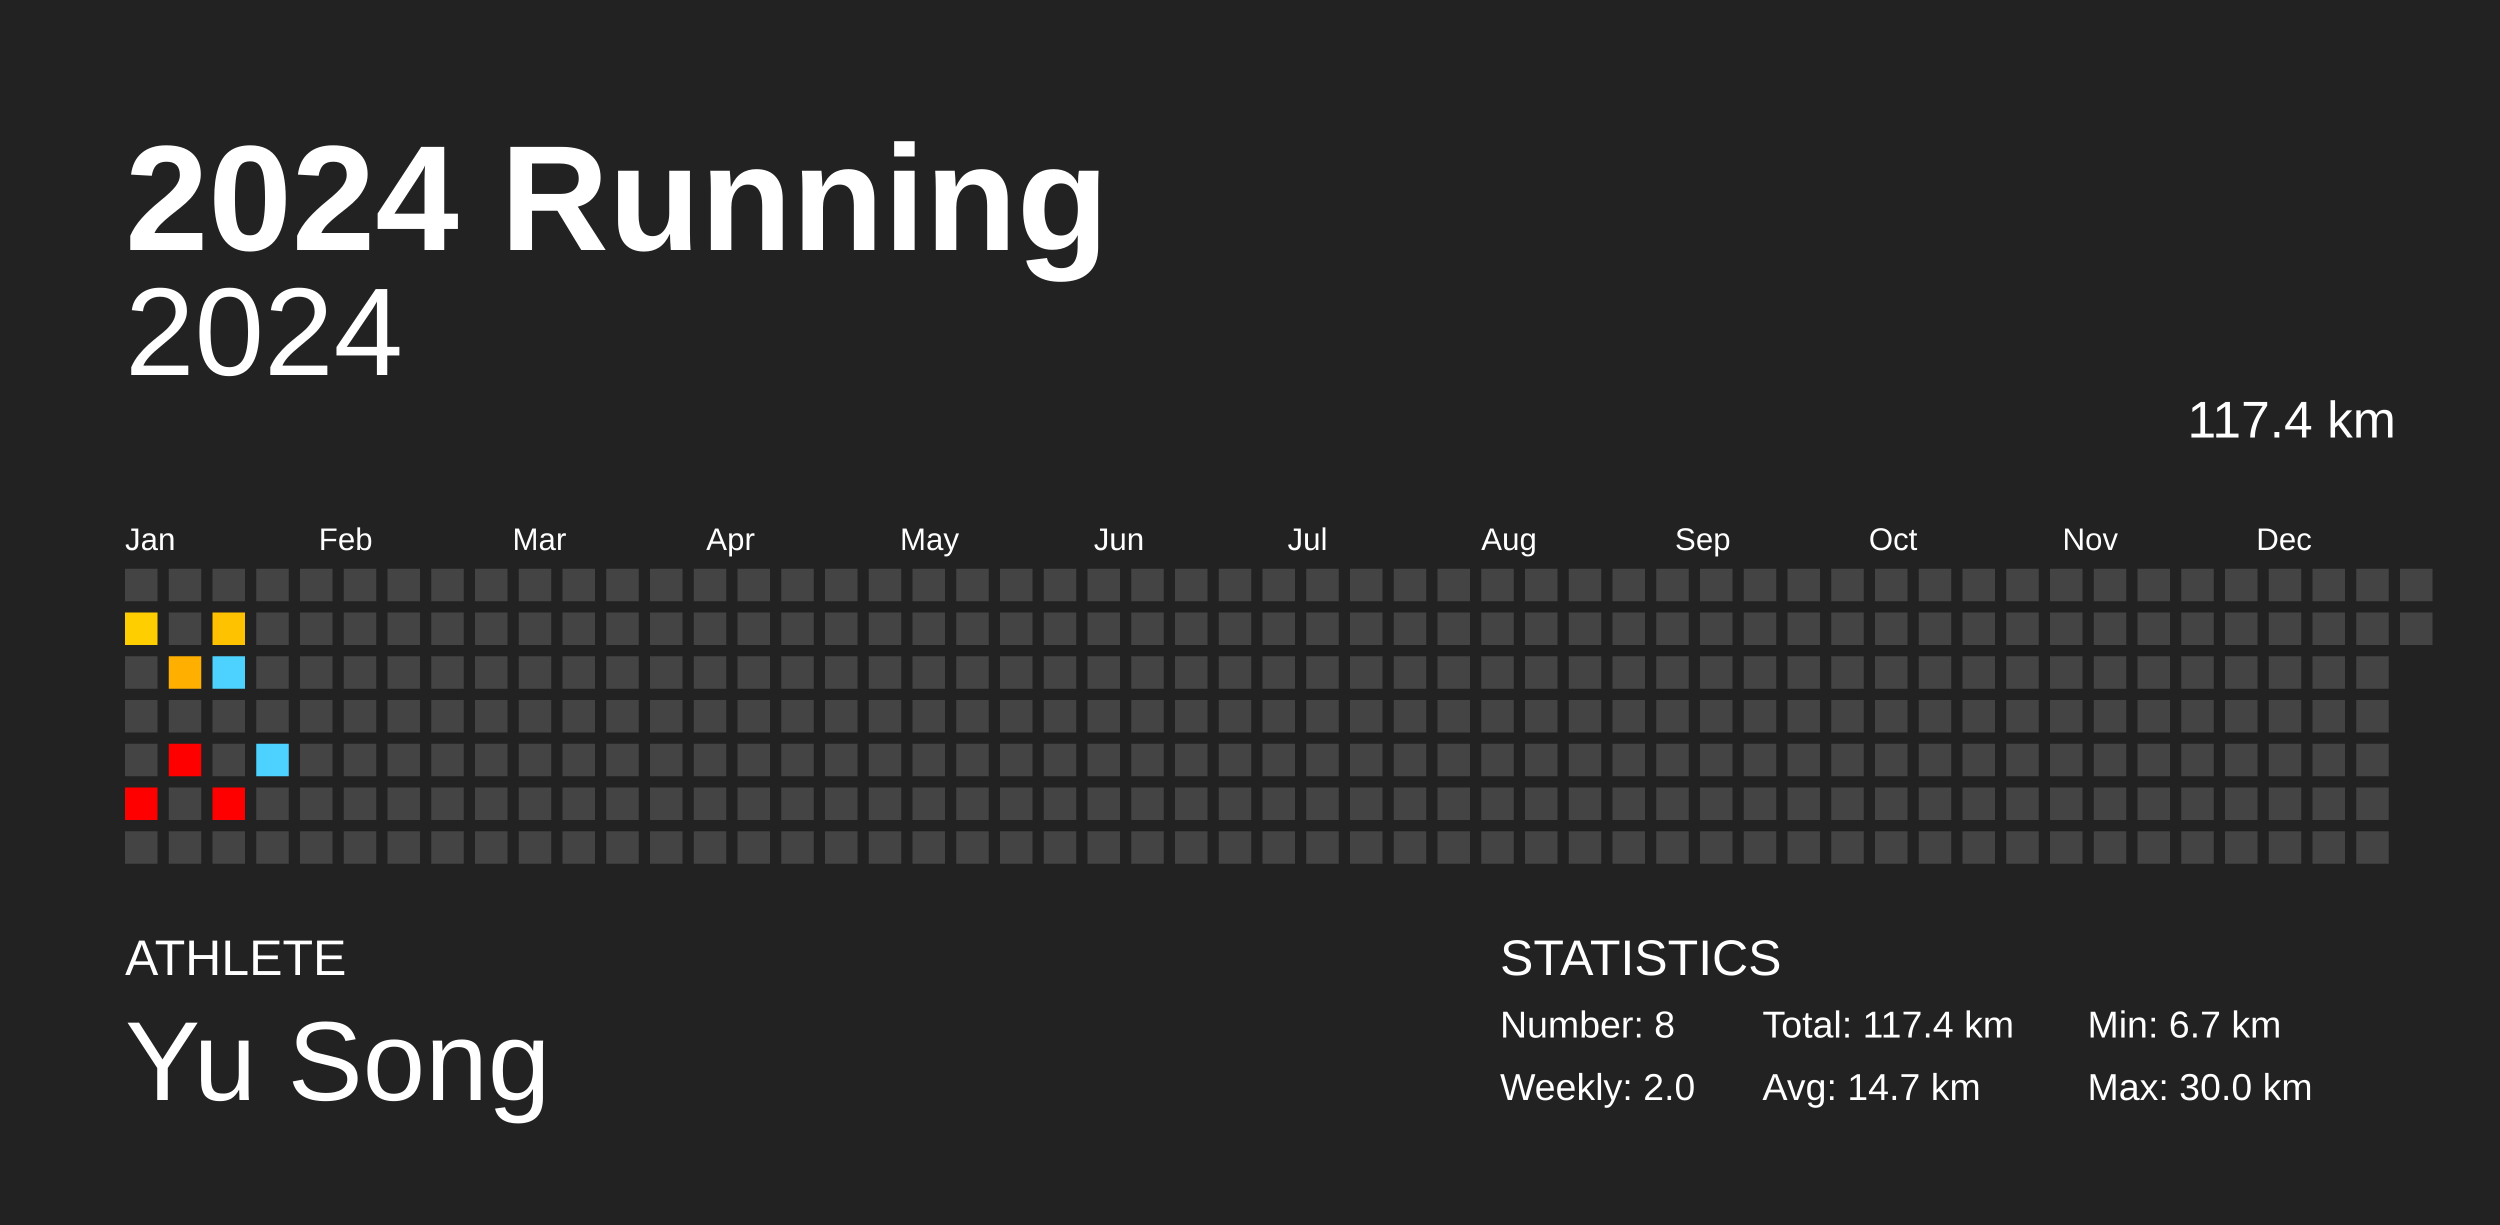
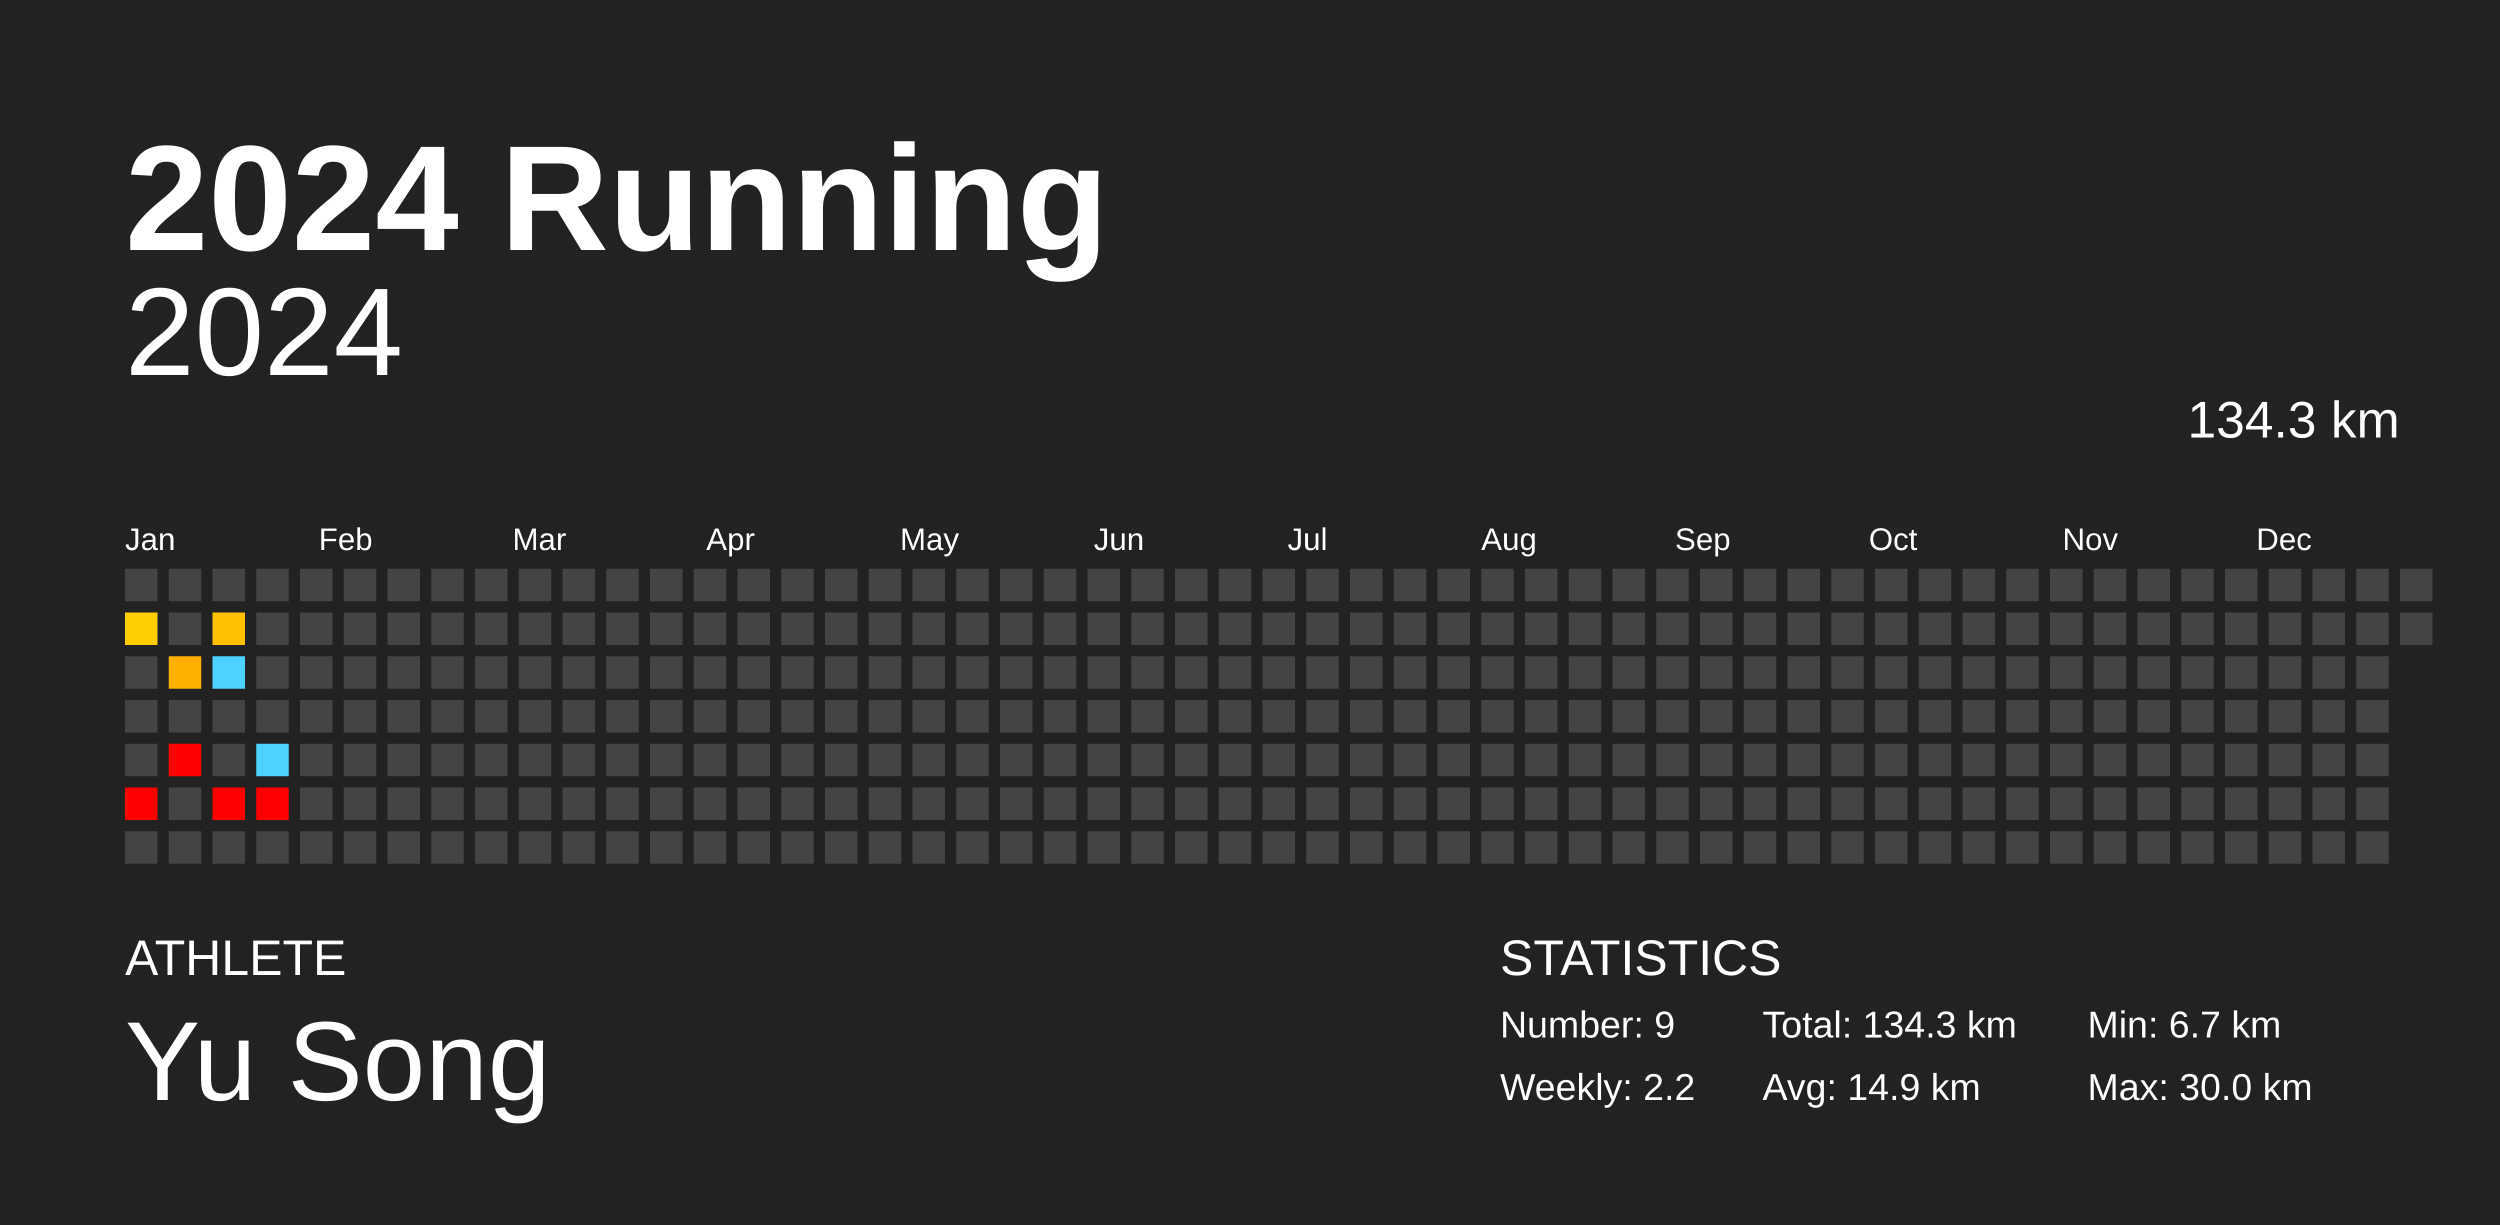
<svg xmlns="http://www.w3.org/2000/svg" baseProfile="full" height="98mm" version="1.1" viewBox="0,0,200,98" width="200mm">
  <defs />
  <rect fill="#222222" height="98" width="200" x="0" y="0" />
  <text fill="#FFFFFF" style="font-size:12px; font-family:Arial; font-weight:bold;" x="10" y="20">2024 Running</text>
  <text fill="#FFFFFF" style="font-size:4px; font-family:Arial" x="10" y="78">ATHLETE</text>
  <text fill="#FFFFFF" style="font-size:9px; font-family:Arial" x="10" y="88">Yu Song</text>
  <text fill="#FFFFFF" style="font-size:4px; font-family:Arial" x="120" y="78">STATISTICS</text>
-   <text fill="#FFFFFF" style="font-size:3px; font-family:Arial" x="120" y="83">Number: 8</text>
-   <text fill="#FFFFFF" style="font-size:3px; font-family:Arial" x="120" y="88">Weekly: 2.0</text>
-   <text fill="#FFFFFF" style="font-size:3px; font-family:Arial" x="141" y="83">Total: 117.4 km</text>
-   <text fill="#FFFFFF" style="font-size:3px; font-family:Arial" x="141" y="88">Avg: 14.7 km</text>
+   <text fill="#FFFFFF" style="font-size:3px; font-family:Arial" x="120" y="83">Number: 9</text>
+   <text fill="#FFFFFF" style="font-size:3px; font-family:Arial" x="120" y="88">Weekly: 2.2</text>
+   <text fill="#FFFFFF" style="font-size:3px; font-family:Arial" x="141" y="83">Total: 134.3 km</text>
+   <text fill="#FFFFFF" style="font-size:3px; font-family:Arial" x="141" y="88">Avg: 14.9 km</text>
  <text fill="#FFFFFF" style="font-size:3px; font-family:Arial" x="167" y="83">Min: 6.7 km</text>
  <text fill="#FFFFFF" style="font-size:3px; font-family:Arial" x="167" y="88">Max: 30.0 km</text>
  <text alignment-baseline="hanging" fill="#FFFFFF" style="font-size:10.0px; font-family:Arial;" x="10" y="30">2024</text>
-   <text alignment-baseline="hanging" fill="#FFFFFF" style="font-size:4.125px; font-family:Arial;" x="175" y="35">117.4 km</text>
+   <text alignment-baseline="hanging" fill="#FFFFFF" style="font-size:4.125px; font-family:Arial;" x="175" y="35">134.3 km</text>
  <text fill="#FFFFFF" style="font-size:2.5px; font-family:Arial" x="10.0" y="44">Jan</text>
  <text fill="#FFFFFF" style="font-size:2.5px; font-family:Arial" x="25.5" y="44">Feb</text>
  <text fill="#FFFFFF" style="font-size:2.5px; font-family:Arial" x="41.0" y="44">Mar</text>
  <text fill="#FFFFFF" style="font-size:2.5px; font-family:Arial" x="56.5" y="44">Apr</text>
  <text fill="#FFFFFF" style="font-size:2.5px; font-family:Arial" x="72.0" y="44">May</text>
  <text fill="#FFFFFF" style="font-size:2.5px; font-family:Arial" x="87.5" y="44">Jun</text>
  <text fill="#FFFFFF" style="font-size:2.5px; font-family:Arial" x="103.0" y="44">Jul</text>
  <text fill="#FFFFFF" style="font-size:2.5px; font-family:Arial" x="118.5" y="44">Aug</text>
  <text fill="#FFFFFF" style="font-size:2.5px; font-family:Arial" x="134.0" y="44">Sep</text>
  <text fill="#FFFFFF" style="font-size:2.5px; font-family:Arial" x="149.5" y="44">Oct</text>
  <text fill="#FFFFFF" style="font-size:2.5px; font-family:Arial" x="165.0" y="44">Nov</text>
  <text fill="#FFFFFF" style="font-size:2.5px; font-family:Arial" x="180.5" y="44">Dec</text>
  <rect fill="#444444" height="2.6" width="2.6" x="10.0" y="45.5" />
  <rect fill="#ffce00" height="2.6" width="2.6" x="10.0" y="49.0" />
  <rect fill="#444444" height="2.6" width="2.6" x="10.0" y="52.5" />
  <rect fill="#444444" height="2.6" width="2.6" x="10.0" y="56.0" />
  <rect fill="#444444" height="2.6" width="2.6" x="10.0" y="59.5" />
  <rect fill="red" height="2.6" width="2.6" x="10.0" y="63.0" />
  <rect fill="#444444" height="2.6" width="2.6" x="10.0" y="66.5" />
  <rect fill="#444444" height="2.6" width="2.6" x="13.5" y="45.5" />
  <rect fill="#444444" height="2.6" width="2.6" x="13.5" y="49.0" />
  <rect fill="#ffaf00" height="2.6" width="2.6" x="13.5" y="52.5" />
  <rect fill="#444444" height="2.6" width="2.6" x="13.5" y="56.0" />
  <rect fill="red" height="2.6" width="2.6" x="13.5" y="59.5" />
  <rect fill="#444444" height="2.6" width="2.6" x="13.5" y="63.0" />
  <rect fill="#444444" height="2.6" width="2.6" x="13.5" y="66.5" />
  <rect fill="#444444" height="2.6" width="2.6" x="17.0" y="45.5" />
  <rect fill="#ffc200" height="2.6" width="2.6" x="17.0" y="49.0" />
  <rect fill="#4dd2ff" height="2.6" width="2.6" x="17.0" y="52.5" />
  <rect fill="#444444" height="2.6" width="2.6" x="17.0" y="56.0" />
  <rect fill="#444444" height="2.6" width="2.6" x="17.0" y="59.5" />
  <rect fill="red" height="2.6" width="2.6" x="17.0" y="63.0" />
  <rect fill="#444444" height="2.6" width="2.6" x="17.0" y="66.5" />
  <rect fill="#444444" height="2.6" width="2.6" x="20.5" y="45.5" />
  <rect fill="#444444" height="2.6" width="2.6" x="20.5" y="49.0" />
  <rect fill="#444444" height="2.6" width="2.6" x="20.5" y="52.5" />
  <rect fill="#444444" height="2.6" width="2.6" x="20.5" y="56.0" />
  <rect fill="#4dd2ff" height="2.6" width="2.6" x="20.5" y="59.5" />
-   <rect fill="#444444" height="2.6" width="2.6" x="20.5" y="63.0" />
+   <rect fill="red" height="2.6" width="2.6" x="20.5" y="63.0" />
  <rect fill="#444444" height="2.6" width="2.6" x="20.5" y="66.5" />
  <rect fill="#444444" height="2.6" width="2.6" x="24.0" y="45.5" />
  <rect fill="#444444" height="2.6" width="2.6" x="24.0" y="49.0" />
  <rect fill="#444444" height="2.6" width="2.6" x="24.0" y="52.5" />
  <rect fill="#444444" height="2.6" width="2.6" x="24.0" y="56.0" />
  <rect fill="#444444" height="2.6" width="2.6" x="24.0" y="59.5" />
  <rect fill="#444444" height="2.6" width="2.6" x="24.0" y="63.0" />
  <rect fill="#444444" height="2.6" width="2.6" x="24.0" y="66.5" />
  <rect fill="#444444" height="2.6" width="2.6" x="27.5" y="45.5" />
  <rect fill="#444444" height="2.6" width="2.6" x="27.5" y="49.0" />
  <rect fill="#444444" height="2.6" width="2.6" x="27.5" y="52.5" />
  <rect fill="#444444" height="2.6" width="2.6" x="27.5" y="56.0" />
  <rect fill="#444444" height="2.6" width="2.6" x="27.5" y="59.5" />
  <rect fill="#444444" height="2.6" width="2.6" x="27.5" y="63.0" />
  <rect fill="#444444" height="2.6" width="2.6" x="27.5" y="66.5" />
  <rect fill="#444444" height="2.6" width="2.6" x="31.0" y="45.5" />
  <rect fill="#444444" height="2.6" width="2.6" x="31.0" y="49.0" />
  <rect fill="#444444" height="2.6" width="2.6" x="31.0" y="52.5" />
  <rect fill="#444444" height="2.6" width="2.6" x="31.0" y="56.0" />
  <rect fill="#444444" height="2.6" width="2.6" x="31.0" y="59.5" />
  <rect fill="#444444" height="2.6" width="2.6" x="31.0" y="63.0" />
  <rect fill="#444444" height="2.6" width="2.6" x="31.0" y="66.5" />
  <rect fill="#444444" height="2.6" width="2.6" x="34.5" y="45.5" />
  <rect fill="#444444" height="2.6" width="2.6" x="34.5" y="49.0" />
  <rect fill="#444444" height="2.6" width="2.6" x="34.5" y="52.5" />
  <rect fill="#444444" height="2.6" width="2.6" x="34.5" y="56.0" />
  <rect fill="#444444" height="2.6" width="2.6" x="34.5" y="59.5" />
  <rect fill="#444444" height="2.6" width="2.6" x="34.5" y="63.0" />
  <rect fill="#444444" height="2.6" width="2.6" x="34.5" y="66.5" />
  <rect fill="#444444" height="2.6" width="2.6" x="38.0" y="45.5" />
  <rect fill="#444444" height="2.6" width="2.6" x="38.0" y="49.0" />
  <rect fill="#444444" height="2.6" width="2.6" x="38.0" y="52.5" />
  <rect fill="#444444" height="2.6" width="2.6" x="38.0" y="56.0" />
  <rect fill="#444444" height="2.6" width="2.6" x="38.0" y="59.5" />
  <rect fill="#444444" height="2.6" width="2.6" x="38.0" y="63.0" />
  <rect fill="#444444" height="2.6" width="2.6" x="38.0" y="66.5" />
  <rect fill="#444444" height="2.6" width="2.6" x="41.5" y="45.5" />
  <rect fill="#444444" height="2.6" width="2.6" x="41.5" y="49.0" />
  <rect fill="#444444" height="2.6" width="2.6" x="41.5" y="52.5" />
  <rect fill="#444444" height="2.6" width="2.6" x="41.5" y="56.0" />
  <rect fill="#444444" height="2.6" width="2.6" x="41.5" y="59.5" />
  <rect fill="#444444" height="2.6" width="2.6" x="41.5" y="63.0" />
  <rect fill="#444444" height="2.6" width="2.6" x="41.5" y="66.5" />
  <rect fill="#444444" height="2.6" width="2.6" x="45.0" y="45.5" />
  <rect fill="#444444" height="2.6" width="2.6" x="45.0" y="49.0" />
  <rect fill="#444444" height="2.6" width="2.6" x="45.0" y="52.5" />
  <rect fill="#444444" height="2.6" width="2.6" x="45.0" y="56.0" />
  <rect fill="#444444" height="2.6" width="2.6" x="45.0" y="59.5" />
  <rect fill="#444444" height="2.6" width="2.6" x="45.0" y="63.0" />
  <rect fill="#444444" height="2.6" width="2.6" x="45.0" y="66.5" />
  <rect fill="#444444" height="2.6" width="2.6" x="48.5" y="45.5" />
  <rect fill="#444444" height="2.6" width="2.6" x="48.5" y="49.0" />
  <rect fill="#444444" height="2.6" width="2.6" x="48.5" y="52.5" />
  <rect fill="#444444" height="2.6" width="2.6" x="48.5" y="56.0" />
  <rect fill="#444444" height="2.6" width="2.6" x="48.5" y="59.5" />
  <rect fill="#444444" height="2.6" width="2.6" x="48.5" y="63.0" />
  <rect fill="#444444" height="2.6" width="2.6" x="48.5" y="66.5" />
  <rect fill="#444444" height="2.6" width="2.6" x="52.0" y="45.5" />
  <rect fill="#444444" height="2.6" width="2.6" x="52.0" y="49.0" />
  <rect fill="#444444" height="2.6" width="2.6" x="52.0" y="52.5" />
  <rect fill="#444444" height="2.6" width="2.6" x="52.0" y="56.0" />
  <rect fill="#444444" height="2.6" width="2.6" x="52.0" y="59.5" />
  <rect fill="#444444" height="2.6" width="2.6" x="52.0" y="63.0" />
  <rect fill="#444444" height="2.6" width="2.6" x="52.0" y="66.5" />
  <rect fill="#444444" height="2.6" width="2.6" x="55.5" y="45.5" />
  <rect fill="#444444" height="2.6" width="2.6" x="55.5" y="49.0" />
  <rect fill="#444444" height="2.6" width="2.6" x="55.5" y="52.5" />
  <rect fill="#444444" height="2.6" width="2.6" x="55.5" y="56.0" />
  <rect fill="#444444" height="2.6" width="2.6" x="55.5" y="59.5" />
  <rect fill="#444444" height="2.6" width="2.6" x="55.5" y="63.0" />
  <rect fill="#444444" height="2.6" width="2.6" x="55.5" y="66.5" />
  <rect fill="#444444" height="2.6" width="2.6" x="59.0" y="45.5" />
  <rect fill="#444444" height="2.6" width="2.6" x="59.0" y="49.0" />
  <rect fill="#444444" height="2.6" width="2.6" x="59.0" y="52.5" />
  <rect fill="#444444" height="2.6" width="2.6" x="59.0" y="56.0" />
  <rect fill="#444444" height="2.6" width="2.6" x="59.0" y="59.5" />
  <rect fill="#444444" height="2.6" width="2.6" x="59.0" y="63.0" />
  <rect fill="#444444" height="2.6" width="2.6" x="59.0" y="66.5" />
  <rect fill="#444444" height="2.6" width="2.6" x="62.5" y="45.5" />
  <rect fill="#444444" height="2.6" width="2.6" x="62.5" y="49.0" />
  <rect fill="#444444" height="2.6" width="2.6" x="62.5" y="52.5" />
  <rect fill="#444444" height="2.6" width="2.6" x="62.5" y="56.0" />
  <rect fill="#444444" height="2.6" width="2.6" x="62.5" y="59.5" />
  <rect fill="#444444" height="2.6" width="2.6" x="62.5" y="63.0" />
  <rect fill="#444444" height="2.6" width="2.6" x="62.5" y="66.5" />
  <rect fill="#444444" height="2.6" width="2.6" x="66.0" y="45.5" />
  <rect fill="#444444" height="2.6" width="2.6" x="66.0" y="49.0" />
  <rect fill="#444444" height="2.6" width="2.6" x="66.0" y="52.5" />
  <rect fill="#444444" height="2.6" width="2.6" x="66.0" y="56.0" />
  <rect fill="#444444" height="2.6" width="2.6" x="66.0" y="59.5" />
  <rect fill="#444444" height="2.6" width="2.6" x="66.0" y="63.0" />
  <rect fill="#444444" height="2.6" width="2.6" x="66.0" y="66.5" />
  <rect fill="#444444" height="2.6" width="2.6" x="69.5" y="45.5" />
  <rect fill="#444444" height="2.6" width="2.6" x="69.5" y="49.0" />
  <rect fill="#444444" height="2.6" width="2.6" x="69.5" y="52.5" />
  <rect fill="#444444" height="2.6" width="2.6" x="69.5" y="56.0" />
  <rect fill="#444444" height="2.6" width="2.6" x="69.5" y="59.5" />
  <rect fill="#444444" height="2.6" width="2.6" x="69.5" y="63.0" />
  <rect fill="#444444" height="2.6" width="2.6" x="69.5" y="66.5" />
  <rect fill="#444444" height="2.6" width="2.6" x="73.0" y="45.5" />
  <rect fill="#444444" height="2.6" width="2.6" x="73.0" y="49.0" />
  <rect fill="#444444" height="2.6" width="2.6" x="73.0" y="52.5" />
  <rect fill="#444444" height="2.6" width="2.6" x="73.0" y="56.0" />
  <rect fill="#444444" height="2.6" width="2.6" x="73.0" y="59.5" />
  <rect fill="#444444" height="2.6" width="2.6" x="73.0" y="63.0" />
  <rect fill="#444444" height="2.6" width="2.6" x="73.0" y="66.5" />
  <rect fill="#444444" height="2.6" width="2.6" x="76.5" y="45.5" />
  <rect fill="#444444" height="2.6" width="2.6" x="76.5" y="49.0" />
  <rect fill="#444444" height="2.6" width="2.6" x="76.5" y="52.5" />
  <rect fill="#444444" height="2.6" width="2.6" x="76.5" y="56.0" />
  <rect fill="#444444" height="2.6" width="2.6" x="76.5" y="59.5" />
  <rect fill="#444444" height="2.6" width="2.6" x="76.5" y="63.0" />
  <rect fill="#444444" height="2.6" width="2.6" x="76.5" y="66.5" />
  <rect fill="#444444" height="2.6" width="2.6" x="80.0" y="45.5" />
  <rect fill="#444444" height="2.6" width="2.6" x="80.0" y="49.0" />
  <rect fill="#444444" height="2.6" width="2.6" x="80.0" y="52.5" />
  <rect fill="#444444" height="2.6" width="2.6" x="80.0" y="56.0" />
  <rect fill="#444444" height="2.6" width="2.6" x="80.0" y="59.5" />
  <rect fill="#444444" height="2.6" width="2.6" x="80.0" y="63.0" />
  <rect fill="#444444" height="2.6" width="2.6" x="80.0" y="66.5" />
  <rect fill="#444444" height="2.6" width="2.6" x="83.5" y="45.5" />
  <rect fill="#444444" height="2.6" width="2.6" x="83.5" y="49.0" />
  <rect fill="#444444" height="2.6" width="2.6" x="83.5" y="52.5" />
  <rect fill="#444444" height="2.6" width="2.6" x="83.5" y="56.0" />
  <rect fill="#444444" height="2.6" width="2.6" x="83.5" y="59.5" />
  <rect fill="#444444" height="2.6" width="2.6" x="83.5" y="63.0" />
  <rect fill="#444444" height="2.6" width="2.6" x="83.5" y="66.5" />
  <rect fill="#444444" height="2.6" width="2.6" x="87.0" y="45.5" />
  <rect fill="#444444" height="2.6" width="2.6" x="87.0" y="49.0" />
  <rect fill="#444444" height="2.6" width="2.6" x="87.0" y="52.5" />
  <rect fill="#444444" height="2.6" width="2.6" x="87.0" y="56.0" />
  <rect fill="#444444" height="2.6" width="2.6" x="87.0" y="59.5" />
  <rect fill="#444444" height="2.6" width="2.6" x="87.0" y="63.0" />
  <rect fill="#444444" height="2.6" width="2.6" x="87.0" y="66.5" />
  <rect fill="#444444" height="2.6" width="2.6" x="90.5" y="45.5" />
  <rect fill="#444444" height="2.6" width="2.6" x="90.5" y="49.0" />
  <rect fill="#444444" height="2.6" width="2.6" x="90.5" y="52.5" />
  <rect fill="#444444" height="2.6" width="2.6" x="90.5" y="56.0" />
  <rect fill="#444444" height="2.6" width="2.6" x="90.5" y="59.5" />
  <rect fill="#444444" height="2.6" width="2.6" x="90.5" y="63.0" />
  <rect fill="#444444" height="2.6" width="2.6" x="90.5" y="66.5" />
  <rect fill="#444444" height="2.6" width="2.6" x="94.0" y="45.5" />
  <rect fill="#444444" height="2.6" width="2.6" x="94.0" y="49.0" />
  <rect fill="#444444" height="2.6" width="2.6" x="94.0" y="52.5" />
  <rect fill="#444444" height="2.6" width="2.6" x="94.0" y="56.0" />
  <rect fill="#444444" height="2.6" width="2.6" x="94.0" y="59.5" />
  <rect fill="#444444" height="2.6" width="2.6" x="94.0" y="63.0" />
  <rect fill="#444444" height="2.6" width="2.6" x="94.0" y="66.5" />
  <rect fill="#444444" height="2.6" width="2.6" x="97.5" y="45.5" />
  <rect fill="#444444" height="2.6" width="2.6" x="97.5" y="49.0" />
  <rect fill="#444444" height="2.6" width="2.6" x="97.5" y="52.5" />
  <rect fill="#444444" height="2.6" width="2.6" x="97.5" y="56.0" />
  <rect fill="#444444" height="2.6" width="2.6" x="97.5" y="59.5" />
  <rect fill="#444444" height="2.6" width="2.6" x="97.5" y="63.0" />
  <rect fill="#444444" height="2.6" width="2.6" x="97.5" y="66.5" />
  <rect fill="#444444" height="2.6" width="2.6" x="101.0" y="45.5" />
  <rect fill="#444444" height="2.6" width="2.6" x="101.0" y="49.0" />
  <rect fill="#444444" height="2.6" width="2.6" x="101.0" y="52.5" />
  <rect fill="#444444" height="2.6" width="2.6" x="101.0" y="56.0" />
  <rect fill="#444444" height="2.6" width="2.6" x="101.0" y="59.5" />
  <rect fill="#444444" height="2.6" width="2.6" x="101.0" y="63.0" />
  <rect fill="#444444" height="2.6" width="2.6" x="101.0" y="66.5" />
  <rect fill="#444444" height="2.6" width="2.6" x="104.5" y="45.5" />
  <rect fill="#444444" height="2.6" width="2.6" x="104.5" y="49.0" />
  <rect fill="#444444" height="2.6" width="2.6" x="104.5" y="52.5" />
  <rect fill="#444444" height="2.6" width="2.6" x="104.5" y="56.0" />
  <rect fill="#444444" height="2.6" width="2.6" x="104.5" y="59.5" />
  <rect fill="#444444" height="2.6" width="2.6" x="104.5" y="63.0" />
  <rect fill="#444444" height="2.6" width="2.6" x="104.5" y="66.5" />
  <rect fill="#444444" height="2.6" width="2.6" x="108.0" y="45.5" />
  <rect fill="#444444" height="2.6" width="2.6" x="108.0" y="49.0" />
  <rect fill="#444444" height="2.6" width="2.6" x="108.0" y="52.5" />
  <rect fill="#444444" height="2.6" width="2.6" x="108.0" y="56.0" />
  <rect fill="#444444" height="2.6" width="2.6" x="108.0" y="59.5" />
  <rect fill="#444444" height="2.6" width="2.6" x="108.0" y="63.0" />
  <rect fill="#444444" height="2.6" width="2.6" x="108.0" y="66.5" />
  <rect fill="#444444" height="2.6" width="2.6" x="111.5" y="45.5" />
  <rect fill="#444444" height="2.6" width="2.6" x="111.5" y="49.0" />
  <rect fill="#444444" height="2.6" width="2.6" x="111.5" y="52.5" />
  <rect fill="#444444" height="2.6" width="2.6" x="111.5" y="56.0" />
  <rect fill="#444444" height="2.6" width="2.6" x="111.5" y="59.5" />
  <rect fill="#444444" height="2.6" width="2.6" x="111.5" y="63.0" />
  <rect fill="#444444" height="2.6" width="2.6" x="111.5" y="66.5" />
  <rect fill="#444444" height="2.6" width="2.6" x="115.0" y="45.5" />
  <rect fill="#444444" height="2.6" width="2.6" x="115.0" y="49.0" />
  <rect fill="#444444" height="2.6" width="2.6" x="115.0" y="52.5" />
  <rect fill="#444444" height="2.6" width="2.6" x="115.0" y="56.0" />
  <rect fill="#444444" height="2.6" width="2.6" x="115.0" y="59.5" />
  <rect fill="#444444" height="2.6" width="2.6" x="115.0" y="63.0" />
  <rect fill="#444444" height="2.6" width="2.6" x="115.0" y="66.5" />
  <rect fill="#444444" height="2.6" width="2.6" x="118.5" y="45.5" />
  <rect fill="#444444" height="2.6" width="2.6" x="118.5" y="49.0" />
  <rect fill="#444444" height="2.6" width="2.6" x="118.5" y="52.5" />
  <rect fill="#444444" height="2.6" width="2.6" x="118.5" y="56.0" />
  <rect fill="#444444" height="2.6" width="2.6" x="118.5" y="59.5" />
  <rect fill="#444444" height="2.6" width="2.6" x="118.5" y="63.0" />
  <rect fill="#444444" height="2.6" width="2.6" x="118.5" y="66.5" />
  <rect fill="#444444" height="2.6" width="2.6" x="122.0" y="45.5" />
  <rect fill="#444444" height="2.6" width="2.6" x="122.0" y="49.0" />
  <rect fill="#444444" height="2.6" width="2.6" x="122.0" y="52.5" />
  <rect fill="#444444" height="2.6" width="2.6" x="122.0" y="56.0" />
  <rect fill="#444444" height="2.6" width="2.6" x="122.0" y="59.5" />
  <rect fill="#444444" height="2.6" width="2.6" x="122.0" y="63.0" />
  <rect fill="#444444" height="2.6" width="2.6" x="122.0" y="66.5" />
  <rect fill="#444444" height="2.6" width="2.6" x="125.5" y="45.5" />
  <rect fill="#444444" height="2.6" width="2.6" x="125.5" y="49.0" />
  <rect fill="#444444" height="2.6" width="2.6" x="125.5" y="52.5" />
  <rect fill="#444444" height="2.6" width="2.6" x="125.5" y="56.0" />
  <rect fill="#444444" height="2.6" width="2.6" x="125.5" y="59.5" />
  <rect fill="#444444" height="2.6" width="2.6" x="125.5" y="63.0" />
  <rect fill="#444444" height="2.6" width="2.6" x="125.5" y="66.5" />
  <rect fill="#444444" height="2.6" width="2.6" x="129.0" y="45.5" />
  <rect fill="#444444" height="2.6" width="2.6" x="129.0" y="49.0" />
  <rect fill="#444444" height="2.6" width="2.6" x="129.0" y="52.5" />
  <rect fill="#444444" height="2.6" width="2.6" x="129.0" y="56.0" />
  <rect fill="#444444" height="2.6" width="2.6" x="129.0" y="59.5" />
  <rect fill="#444444" height="2.6" width="2.6" x="129.0" y="63.0" />
  <rect fill="#444444" height="2.6" width="2.6" x="129.0" y="66.5" />
  <rect fill="#444444" height="2.6" width="2.6" x="132.5" y="45.5" />
  <rect fill="#444444" height="2.6" width="2.6" x="132.5" y="49.0" />
  <rect fill="#444444" height="2.6" width="2.6" x="132.5" y="52.5" />
  <rect fill="#444444" height="2.6" width="2.6" x="132.5" y="56.0" />
  <rect fill="#444444" height="2.6" width="2.6" x="132.5" y="59.5" />
  <rect fill="#444444" height="2.6" width="2.6" x="132.5" y="63.0" />
  <rect fill="#444444" height="2.6" width="2.6" x="132.5" y="66.5" />
  <rect fill="#444444" height="2.6" width="2.6" x="136.0" y="45.5" />
  <rect fill="#444444" height="2.6" width="2.6" x="136.0" y="49.0" />
  <rect fill="#444444" height="2.6" width="2.6" x="136.0" y="52.5" />
  <rect fill="#444444" height="2.6" width="2.6" x="136.0" y="56.0" />
  <rect fill="#444444" height="2.6" width="2.6" x="136.0" y="59.5" />
  <rect fill="#444444" height="2.6" width="2.6" x="136.0" y="63.0" />
  <rect fill="#444444" height="2.6" width="2.6" x="136.0" y="66.5" />
  <rect fill="#444444" height="2.6" width="2.6" x="139.5" y="45.5" />
  <rect fill="#444444" height="2.6" width="2.6" x="139.5" y="49.0" />
  <rect fill="#444444" height="2.6" width="2.6" x="139.5" y="52.5" />
  <rect fill="#444444" height="2.6" width="2.6" x="139.5" y="56.0" />
  <rect fill="#444444" height="2.6" width="2.6" x="139.5" y="59.5" />
  <rect fill="#444444" height="2.6" width="2.6" x="139.5" y="63.0" />
  <rect fill="#444444" height="2.6" width="2.6" x="139.5" y="66.5" />
  <rect fill="#444444" height="2.6" width="2.6" x="143.0" y="45.5" />
  <rect fill="#444444" height="2.6" width="2.6" x="143.0" y="49.0" />
  <rect fill="#444444" height="2.6" width="2.6" x="143.0" y="52.5" />
  <rect fill="#444444" height="2.6" width="2.6" x="143.0" y="56.0" />
  <rect fill="#444444" height="2.6" width="2.6" x="143.0" y="59.5" />
  <rect fill="#444444" height="2.6" width="2.6" x="143.0" y="63.0" />
  <rect fill="#444444" height="2.6" width="2.6" x="143.0" y="66.5" />
  <rect fill="#444444" height="2.6" width="2.6" x="146.5" y="45.5" />
  <rect fill="#444444" height="2.6" width="2.6" x="146.5" y="49.0" />
  <rect fill="#444444" height="2.6" width="2.6" x="146.5" y="52.5" />
  <rect fill="#444444" height="2.6" width="2.6" x="146.5" y="56.0" />
  <rect fill="#444444" height="2.6" width="2.6" x="146.5" y="59.5" />
  <rect fill="#444444" height="2.6" width="2.6" x="146.5" y="63.0" />
  <rect fill="#444444" height="2.6" width="2.6" x="146.5" y="66.5" />
  <rect fill="#444444" height="2.6" width="2.6" x="150.0" y="45.5" />
  <rect fill="#444444" height="2.6" width="2.6" x="150.0" y="49.0" />
  <rect fill="#444444" height="2.6" width="2.6" x="150.0" y="52.5" />
  <rect fill="#444444" height="2.6" width="2.6" x="150.0" y="56.0" />
  <rect fill="#444444" height="2.6" width="2.6" x="150.0" y="59.5" />
  <rect fill="#444444" height="2.6" width="2.6" x="150.0" y="63.0" />
  <rect fill="#444444" height="2.6" width="2.6" x="150.0" y="66.5" />
  <rect fill="#444444" height="2.6" width="2.6" x="153.5" y="45.5" />
  <rect fill="#444444" height="2.6" width="2.6" x="153.5" y="49.0" />
  <rect fill="#444444" height="2.6" width="2.6" x="153.5" y="52.5" />
  <rect fill="#444444" height="2.6" width="2.6" x="153.5" y="56.0" />
  <rect fill="#444444" height="2.6" width="2.6" x="153.5" y="59.5" />
  <rect fill="#444444" height="2.6" width="2.6" x="153.5" y="63.0" />
  <rect fill="#444444" height="2.6" width="2.6" x="153.5" y="66.5" />
  <rect fill="#444444" height="2.6" width="2.6" x="157.0" y="45.5" />
  <rect fill="#444444" height="2.6" width="2.6" x="157.0" y="49.0" />
  <rect fill="#444444" height="2.6" width="2.6" x="157.0" y="52.5" />
  <rect fill="#444444" height="2.6" width="2.6" x="157.0" y="56.0" />
  <rect fill="#444444" height="2.6" width="2.6" x="157.0" y="59.5" />
  <rect fill="#444444" height="2.6" width="2.6" x="157.0" y="63.0" />
  <rect fill="#444444" height="2.6" width="2.6" x="157.0" y="66.5" />
  <rect fill="#444444" height="2.6" width="2.6" x="160.5" y="45.5" />
  <rect fill="#444444" height="2.6" width="2.6" x="160.5" y="49.0" />
  <rect fill="#444444" height="2.6" width="2.6" x="160.5" y="52.5" />
  <rect fill="#444444" height="2.6" width="2.6" x="160.5" y="56.0" />
  <rect fill="#444444" height="2.6" width="2.6" x="160.5" y="59.5" />
  <rect fill="#444444" height="2.6" width="2.6" x="160.5" y="63.0" />
  <rect fill="#444444" height="2.6" width="2.6" x="160.5" y="66.5" />
  <rect fill="#444444" height="2.6" width="2.6" x="164.0" y="45.5" />
  <rect fill="#444444" height="2.6" width="2.6" x="164.0" y="49.0" />
  <rect fill="#444444" height="2.6" width="2.6" x="164.0" y="52.5" />
  <rect fill="#444444" height="2.6" width="2.6" x="164.0" y="56.0" />
  <rect fill="#444444" height="2.6" width="2.6" x="164.0" y="59.5" />
  <rect fill="#444444" height="2.6" width="2.6" x="164.0" y="63.0" />
  <rect fill="#444444" height="2.6" width="2.6" x="164.0" y="66.5" />
  <rect fill="#444444" height="2.6" width="2.6" x="167.5" y="45.5" />
  <rect fill="#444444" height="2.6" width="2.6" x="167.5" y="49.0" />
  <rect fill="#444444" height="2.6" width="2.6" x="167.5" y="52.5" />
  <rect fill="#444444" height="2.6" width="2.6" x="167.5" y="56.0" />
  <rect fill="#444444" height="2.6" width="2.6" x="167.5" y="59.5" />
  <rect fill="#444444" height="2.6" width="2.6" x="167.5" y="63.0" />
  <rect fill="#444444" height="2.6" width="2.6" x="167.5" y="66.5" />
  <rect fill="#444444" height="2.6" width="2.6" x="171.0" y="45.5" />
  <rect fill="#444444" height="2.6" width="2.6" x="171.0" y="49.0" />
  <rect fill="#444444" height="2.6" width="2.6" x="171.0" y="52.5" />
  <rect fill="#444444" height="2.6" width="2.6" x="171.0" y="56.0" />
  <rect fill="#444444" height="2.6" width="2.6" x="171.0" y="59.5" />
  <rect fill="#444444" height="2.6" width="2.6" x="171.0" y="63.0" />
  <rect fill="#444444" height="2.6" width="2.6" x="171.0" y="66.5" />
  <rect fill="#444444" height="2.6" width="2.6" x="174.5" y="45.5" />
  <rect fill="#444444" height="2.6" width="2.6" x="174.5" y="49.0" />
  <rect fill="#444444" height="2.6" width="2.6" x="174.5" y="52.5" />
  <rect fill="#444444" height="2.6" width="2.6" x="174.5" y="56.0" />
  <rect fill="#444444" height="2.6" width="2.6" x="174.5" y="59.5" />
  <rect fill="#444444" height="2.6" width="2.6" x="174.5" y="63.0" />
  <rect fill="#444444" height="2.6" width="2.6" x="174.5" y="66.5" />
  <rect fill="#444444" height="2.6" width="2.6" x="178.0" y="45.5" />
  <rect fill="#444444" height="2.6" width="2.6" x="178.0" y="49.0" />
  <rect fill="#444444" height="2.6" width="2.6" x="178.0" y="52.5" />
  <rect fill="#444444" height="2.6" width="2.6" x="178.0" y="56.0" />
  <rect fill="#444444" height="2.6" width="2.6" x="178.0" y="59.5" />
  <rect fill="#444444" height="2.6" width="2.6" x="178.0" y="63.0" />
  <rect fill="#444444" height="2.6" width="2.6" x="178.0" y="66.5" />
  <rect fill="#444444" height="2.6" width="2.6" x="181.5" y="45.5" />
  <rect fill="#444444" height="2.6" width="2.6" x="181.5" y="49.0" />
  <rect fill="#444444" height="2.6" width="2.6" x="181.5" y="52.5" />
  <rect fill="#444444" height="2.6" width="2.6" x="181.5" y="56.0" />
  <rect fill="#444444" height="2.6" width="2.6" x="181.5" y="59.5" />
  <rect fill="#444444" height="2.6" width="2.6" x="181.5" y="63.0" />
  <rect fill="#444444" height="2.6" width="2.6" x="181.5" y="66.5" />
  <rect fill="#444444" height="2.6" width="2.6" x="185.0" y="45.5" />
  <rect fill="#444444" height="2.6" width="2.6" x="185.0" y="49.0" />
  <rect fill="#444444" height="2.6" width="2.6" x="185.0" y="52.5" />
  <rect fill="#444444" height="2.6" width="2.6" x="185.0" y="56.0" />
  <rect fill="#444444" height="2.6" width="2.6" x="185.0" y="59.5" />
  <rect fill="#444444" height="2.6" width="2.6" x="185.0" y="63.0" />
  <rect fill="#444444" height="2.6" width="2.6" x="185.0" y="66.5" />
  <rect fill="#444444" height="2.6" width="2.6" x="188.5" y="45.5" />
  <rect fill="#444444" height="2.6" width="2.6" x="188.5" y="49.0" />
  <rect fill="#444444" height="2.6" width="2.6" x="188.5" y="52.5" />
  <rect fill="#444444" height="2.6" width="2.6" x="188.5" y="56.0" />
  <rect fill="#444444" height="2.6" width="2.6" x="188.5" y="59.5" />
  <rect fill="#444444" height="2.6" width="2.6" x="188.5" y="63.0" />
  <rect fill="#444444" height="2.6" width="2.6" x="188.5" y="66.5" />
  <rect fill="#444444" height="2.6" width="2.6" x="192.0" y="45.5" />
  <rect fill="#444444" height="2.6" width="2.6" x="192.0" y="49.0" />
</svg>
